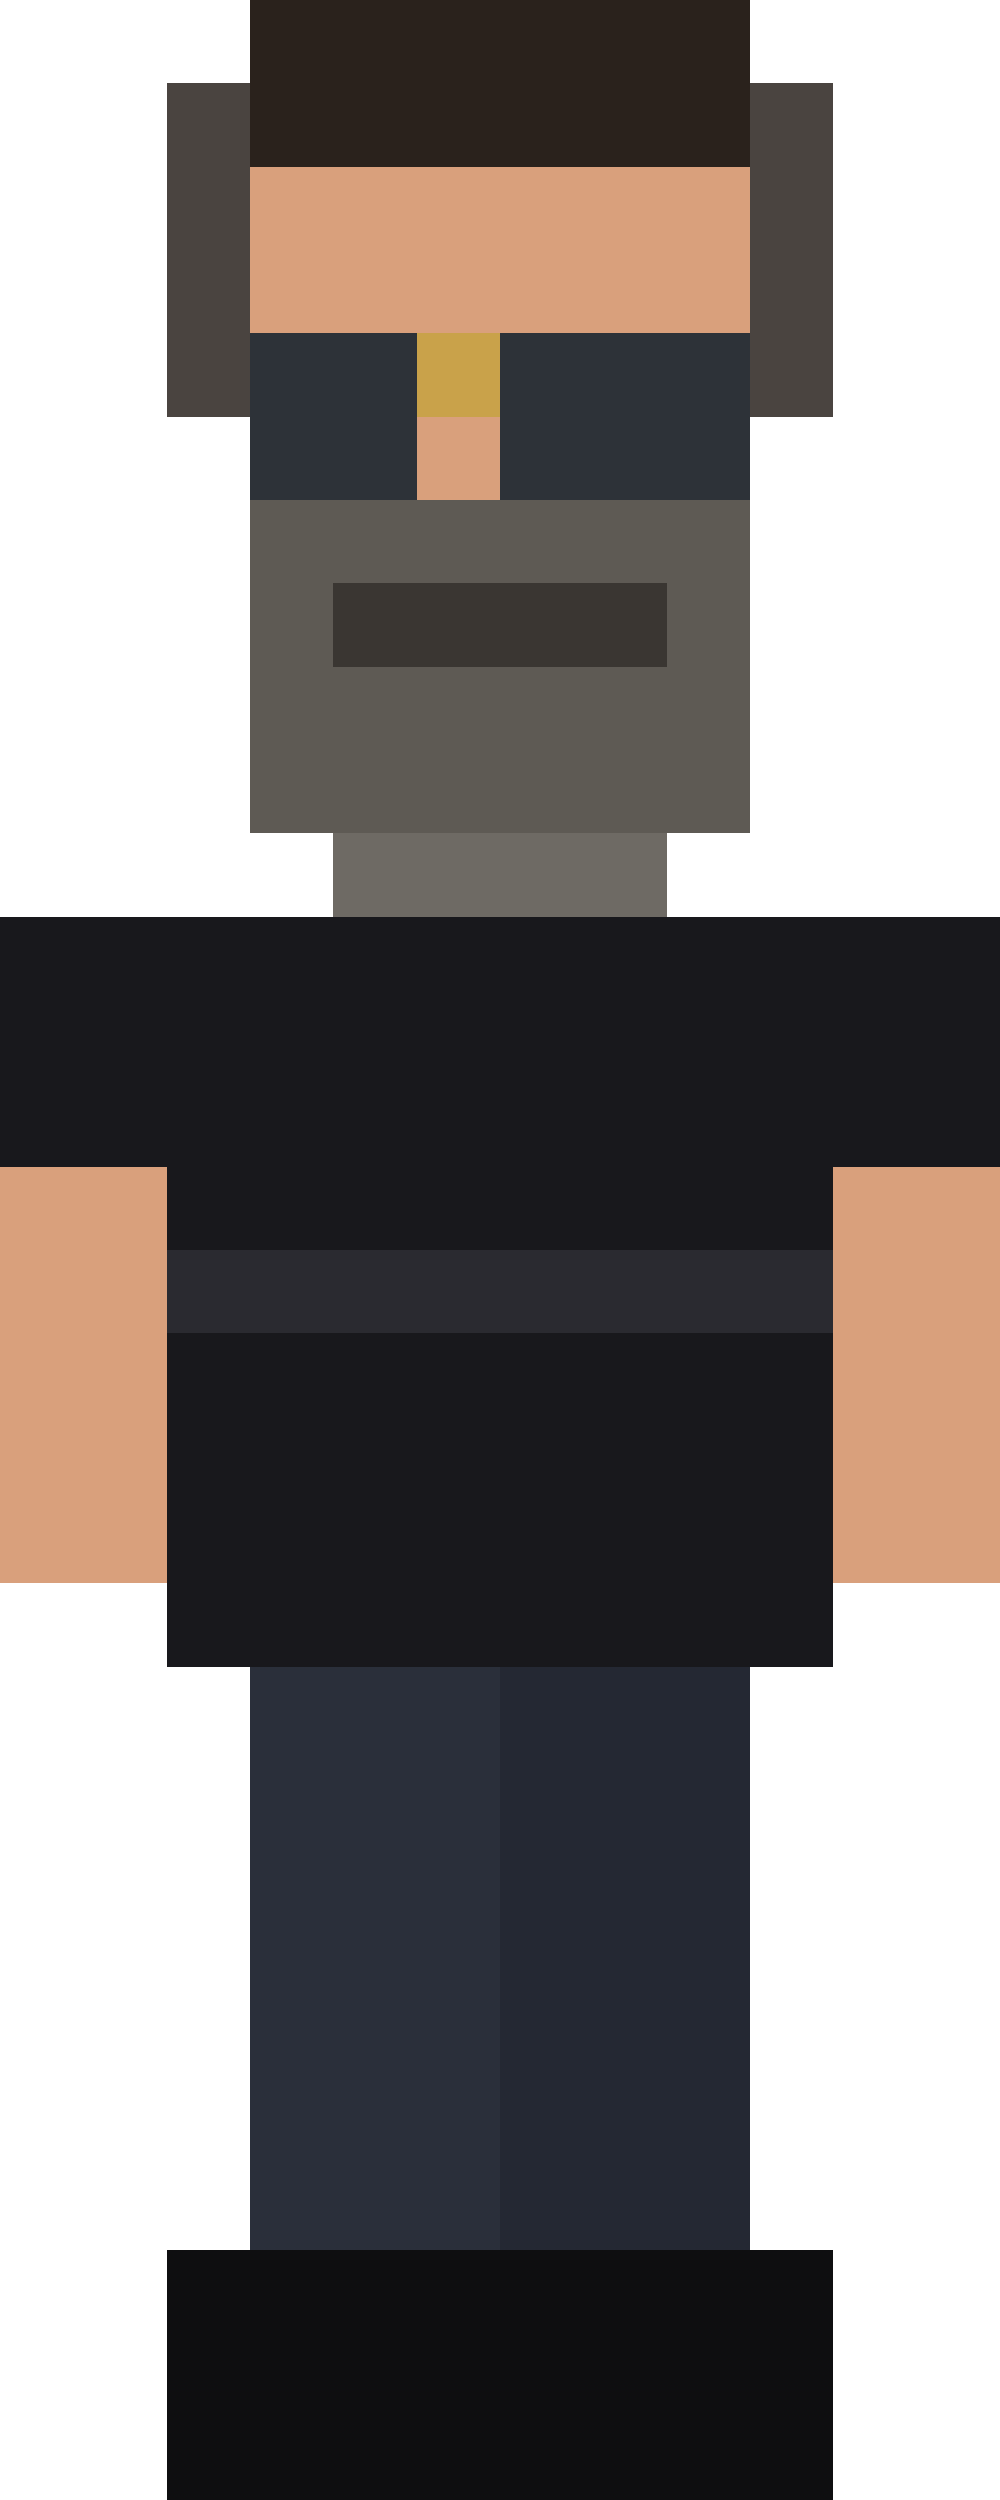
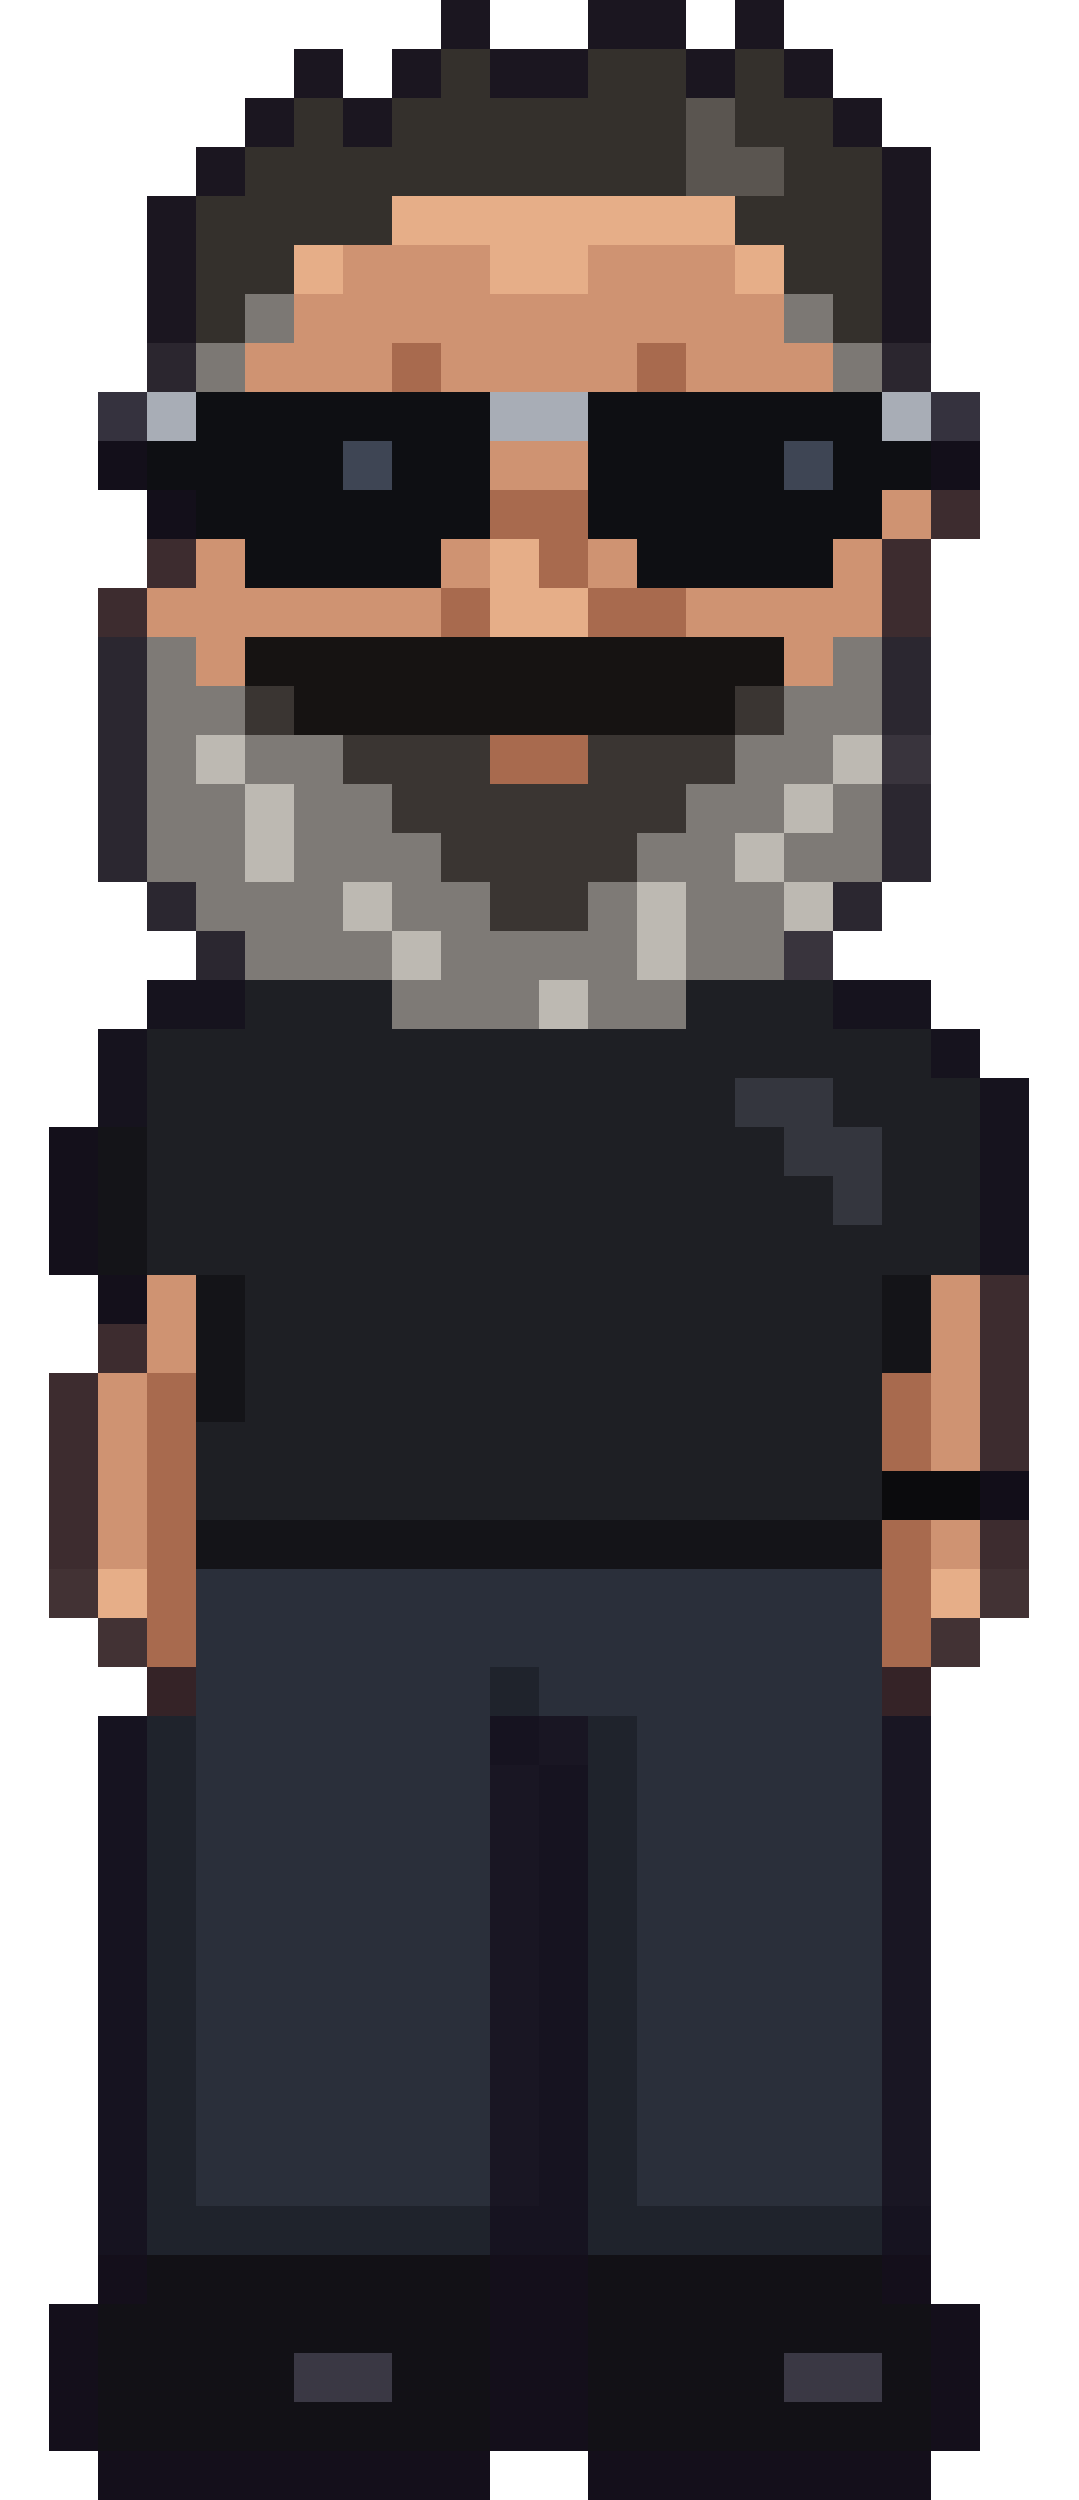
- <svg xmlns="http://www.w3.org/2000/svg" width="12" height="30" viewBox="0 0 12 30" shape-rendering="crispEdges">
-   <rect x="3" y="0" width="6" height="2" fill="#2a221c" />
-   <rect x="2" y="1" width="1" height="4" fill="#4a4440" />
-   <rect x="9" y="1" width="1" height="4" fill="#4a4440" />
-   <rect x="3" y="2" width="6" height="8" fill="#d9a07c" />
-   <rect x="3" y="4" width="6" height="1" fill="#c9a24a" />
-   <rect x="3" y="4" width="2" height="2" fill="#2d3238" />
-   <rect x="6" y="4" width="3" height="2" fill="#2d3238" />
-   <rect x="3" y="6" width="6" height="4" fill="#5e5a54" />
-   <rect x="4" y="7" width="4" height="1" fill="#3a3632" />
-   <rect x="4" y="10" width="4" height="1" fill="#6e6a64" />
-   <rect x="2" y="11" width="8" height="9" fill="#18181c" />
-   <rect x="0" y="11" width="2" height="3" fill="#18181c" />
-   <rect x="10" y="11" width="2" height="3" fill="#18181c" />
-   <rect x="0" y="14" width="2" height="5" fill="#d9a07c" />
-   <rect x="10" y="14" width="2" height="5" fill="#d9a07c" />
-   <rect x="2" y="15" width="8" height="1" fill="#2a2a30" />
-   <rect x="3" y="20" width="3" height="7" fill="#2a2f3a" />
-   <rect x="6" y="20" width="3" height="7" fill="#242833" />
-   <rect x="2" y="27" width="4" height="3" fill="#0e0e10" />
-   <rect x="6" y="27" width="4" height="3" fill="#0e0e10" />
+ <svg xmlns="http://www.w3.org/2000/svg" width="22" height="51" viewBox="0 0 22 51" shape-rendering="crispEdges">
+   <rect x="9" y="0" width="1" height="1" fill="#1b1620" />
+   <rect x="12" y="0" width="1" height="1" fill="#1b1620" />
+   <rect x="13" y="0" width="1" height="1" fill="#1b1620" />
+   <rect x="15" y="0" width="1" height="1" fill="#1b1620" />
+   <rect x="6" y="1" width="1" height="1" fill="#1b1620" />
+   <rect x="8" y="1" width="1" height="1" fill="#1b1620" />
+   <rect x="10" y="1" width="1" height="1" fill="#1b1620" />
+   <rect x="11" y="1" width="1" height="1" fill="#1b1620" />
+   <rect x="14" y="1" width="1" height="1" fill="#1b1620" />
+   <rect x="16" y="1" width="1" height="1" fill="#1b1620" />
+   <rect x="5" y="2" width="1" height="1" fill="#1b1620" />
+   <rect x="7" y="2" width="1" height="1" fill="#1b1620" />
+   <rect x="17" y="2" width="1" height="1" fill="#1b1620" />
+   <rect x="4" y="3" width="1" height="1" fill="#1b1620" />
+   <rect x="18" y="3" width="1" height="1" fill="#1b1620" />
+   <rect x="3" y="4" width="1" height="1" fill="#1b1620" />
+   <rect x="18" y="4" width="1" height="1" fill="#1b1620" />
+   <rect x="3" y="5" width="1" height="1" fill="#1b1620" />
+   <rect x="18" y="5" width="1" height="1" fill="#1b1620" />
+   <rect x="3" y="6" width="1" height="1" fill="#1b1620" />
+   <rect x="18" y="6" width="1" height="1" fill="#1b1620" />
+   <rect x="3" y="7" width="1" height="1" fill="#2b262f" />
+   <rect x="18" y="7" width="1" height="1" fill="#2b262f" />
+   <rect x="2" y="8" width="1" height="1" fill="#35323e" />
+   <rect x="19" y="8" width="1" height="1" fill="#35323e" />
+   <rect x="2" y="9" width="1" height="1" fill="#130f1a" />
+   <rect x="19" y="9" width="1" height="1" fill="#130f1a" />
+   <rect x="3" y="10" width="1" height="1" fill="#130f1a" />
+   <rect x="19" y="10" width="1" height="1" fill="#3d2c2f" />
+   <rect x="3" y="11" width="1" height="1" fill="#3d2c2f" />
+   <rect x="18" y="11" width="1" height="1" fill="#3d2c2f" />
+   <rect x="2" y="12" width="1" height="1" fill="#3d2c2f" />
+   <rect x="18" y="12" width="1" height="1" fill="#3d2c2f" />
+   <rect x="2" y="13" width="1" height="1" fill="#2b2730" />
+   <rect x="18" y="13" width="1" height="1" fill="#2b2730" />
+   <rect x="2" y="14" width="1" height="1" fill="#2b2730" />
+   <rect x="18" y="14" width="1" height="1" fill="#2b2730" />
+   <rect x="2" y="15" width="1" height="1" fill="#2b2730" />
+   <rect x="18" y="15" width="1" height="1" fill="#39343d" />
+   <rect x="2" y="16" width="1" height="1" fill="#2b2730" />
+   <rect x="18" y="16" width="1" height="1" fill="#2b2730" />
+   <rect x="2" y="17" width="1" height="1" fill="#2b2730" />
+   <rect x="18" y="17" width="1" height="1" fill="#2b2730" />
+   <rect x="3" y="18" width="1" height="1" fill="#2b2730" />
+   <rect x="17" y="18" width="1" height="1" fill="#2b2730" />
+   <rect x="4" y="19" width="1" height="1" fill="#2b2730" />
+   <rect x="16" y="19" width="1" height="1" fill="#39343d" />
+   <rect x="3" y="20" width="1" height="1" fill="#16131e" />
+   <rect x="4" y="20" width="1" height="1" fill="#16131e" />
+   <rect x="17" y="20" width="1" height="1" fill="#16131e" />
+   <rect x="18" y="20" width="1" height="1" fill="#16131e" />
+   <rect x="2" y="21" width="1" height="1" fill="#16131e" />
+   <rect x="19" y="21" width="1" height="1" fill="#16131e" />
+   <rect x="2" y="22" width="1" height="1" fill="#16131e" />
+   <rect x="20" y="22" width="1" height="1" fill="#16131e" />
+   <rect x="1" y="23" width="1" height="1" fill="#14101b" />
+   <rect x="20" y="23" width="1" height="1" fill="#16131e" />
+   <rect x="1" y="24" width="1" height="1" fill="#14101b" />
+   <rect x="20" y="24" width="1" height="1" fill="#16131e" />
+   <rect x="1" y="25" width="1" height="1" fill="#14101b" />
+   <rect x="20" y="25" width="1" height="1" fill="#16131e" />
+   <rect x="2" y="26" width="1" height="1" fill="#14101b" />
+   <rect x="20" y="26" width="1" height="1" fill="#3d2c2f" />
+   <rect x="2" y="27" width="1" height="1" fill="#3d2c2f" />
+   <rect x="20" y="27" width="1" height="1" fill="#3d2c2f" />
+   <rect x="1" y="28" width="1" height="1" fill="#3d2c2f" />
+   <rect x="20" y="28" width="1" height="1" fill="#3d2c2f" />
+   <rect x="1" y="29" width="1" height="1" fill="#3d2c2f" />
+   <rect x="20" y="29" width="1" height="1" fill="#3d2c2f" />
+   <rect x="1" y="30" width="1" height="1" fill="#3d2c2f" />
+   <rect x="20" y="30" width="1" height="1" fill="#120e19" />
+   <rect x="1" y="31" width="1" height="1" fill="#3d2c2f" />
+   <rect x="20" y="31" width="1" height="1" fill="#3d2c2f" />
+   <rect x="1" y="32" width="1" height="1" fill="#423234" />
+   <rect x="20" y="32" width="1" height="1" fill="#423234" />
+   <rect x="2" y="33" width="1" height="1" fill="#423234" />
+   <rect x="19" y="33" width="1" height="1" fill="#423234" />
+   <rect x="3" y="34" width="1" height="1" fill="#352327" />
+   <rect x="18" y="34" width="1" height="1" fill="#352327" />
+   <rect x="2" y="35" width="1" height="1" fill="#161320" />
+   <rect x="10" y="35" width="1" height="1" fill="#161320" />
+   <rect x="11" y="35" width="1" height="1" fill="#191623" />
+   <rect x="18" y="35" width="1" height="1" fill="#191623" />
+   <rect x="2" y="36" width="1" height="1" fill="#161320" />
+   <rect x="10" y="36" width="1" height="1" fill="#191623" />
+   <rect x="11" y="36" width="1" height="1" fill="#161320" />
+   <rect x="18" y="36" width="1" height="1" fill="#191623" />
+   <rect x="2" y="37" width="1" height="1" fill="#161320" />
+   <rect x="10" y="37" width="1" height="1" fill="#191623" />
+   <rect x="11" y="37" width="1" height="1" fill="#161320" />
+   <rect x="18" y="37" width="1" height="1" fill="#191623" />
+   <rect x="2" y="38" width="1" height="1" fill="#161320" />
+   <rect x="10" y="38" width="1" height="1" fill="#191623" />
+   <rect x="11" y="38" width="1" height="1" fill="#161320" />
+   <rect x="18" y="38" width="1" height="1" fill="#191623" />
+   <rect x="2" y="39" width="1" height="1" fill="#161320" />
+   <rect x="10" y="39" width="1" height="1" fill="#191623" />
+   <rect x="11" y="39" width="1" height="1" fill="#161320" />
+   <rect x="18" y="39" width="1" height="1" fill="#191623" />
+   <rect x="2" y="40" width="1" height="1" fill="#161320" />
+   <rect x="10" y="40" width="1" height="1" fill="#191623" />
+   <rect x="11" y="40" width="1" height="1" fill="#161320" />
+   <rect x="18" y="40" width="1" height="1" fill="#191623" />
+   <rect x="2" y="41" width="1" height="1" fill="#161320" />
+   <rect x="10" y="41" width="1" height="1" fill="#191623" />
+   <rect x="11" y="41" width="1" height="1" fill="#161320" />
+   <rect x="18" y="41" width="1" height="1" fill="#191623" />
+   <rect x="2" y="42" width="1" height="1" fill="#161320" />
+   <rect x="10" y="42" width="1" height="1" fill="#191623" />
+   <rect x="11" y="42" width="1" height="1" fill="#161320" />
+   <rect x="18" y="42" width="1" height="1" fill="#191623" />
+   <rect x="2" y="43" width="1" height="1" fill="#161320" />
+   <rect x="10" y="43" width="1" height="1" fill="#191623" />
+   <rect x="11" y="43" width="1" height="1" fill="#161320" />
+   <rect x="18" y="43" width="1" height="1" fill="#191623" />
+   <rect x="2" y="44" width="1" height="1" fill="#161320" />
+   <rect x="10" y="44" width="1" height="1" fill="#191623" />
+   <rect x="11" y="44" width="1" height="1" fill="#161320" />
+   <rect x="18" y="44" width="1" height="1" fill="#191623" />
+   <rect x="2" y="45" width="1" height="1" fill="#161320" />
+   <rect x="10" y="45" width="1" height="1" fill="#161320" />
+   <rect x="11" y="45" width="1" height="1" fill="#161320" />
+   <rect x="18" y="45" width="1" height="1" fill="#161320" />
+   <rect x="2" y="46" width="1" height="1" fill="#140f1b" />
+   <rect x="10" y="46" width="1" height="1" fill="#140f1b" />
+   <rect x="11" y="46" width="1" height="1" fill="#140f1b" />
+   <rect x="18" y="46" width="1" height="1" fill="#140f1b" />
+   <rect x="1" y="47" width="1" height="1" fill="#140f1b" />
+   <rect x="10" y="47" width="1" height="1" fill="#140f1b" />
+   <rect x="11" y="47" width="1" height="1" fill="#140f1b" />
+   <rect x="19" y="47" width="1" height="1" fill="#140f1b" />
+   <rect x="1" y="48" width="1" height="1" fill="#140f1b" />
+   <rect x="10" y="48" width="1" height="1" fill="#140f1b" />
+   <rect x="11" y="48" width="1" height="1" fill="#140f1b" />
+   <rect x="19" y="48" width="1" height="1" fill="#140f1b" />
+   <rect x="1" y="49" width="1" height="1" fill="#140f1b" />
+   <rect x="10" y="49" width="1" height="1" fill="#140f1b" />
+   <rect x="11" y="49" width="1" height="1" fill="#140f1b" />
+   <rect x="19" y="49" width="1" height="1" fill="#140f1b" />
+   <rect x="2" y="50" width="1" height="1" fill="#140f1b" />
+   <rect x="3" y="50" width="1" height="1" fill="#140f1b" />
+   <rect x="4" y="50" width="1" height="1" fill="#140f1b" />
+   <rect x="5" y="50" width="1" height="1" fill="#140f1b" />
+   <rect x="6" y="50" width="1" height="1" fill="#140f1b" />
+   <rect x="7" y="50" width="1" height="1" fill="#140f1b" />
+   <rect x="8" y="50" width="1" height="1" fill="#140f1b" />
+   <rect x="9" y="50" width="1" height="1" fill="#140f1b" />
+   <rect x="12" y="50" width="1" height="1" fill="#140f1b" />
+   <rect x="13" y="50" width="1" height="1" fill="#140f1b" />
+   <rect x="14" y="50" width="1" height="1" fill="#140f1b" />
+   <rect x="15" y="50" width="1" height="1" fill="#140f1b" />
+   <rect x="16" y="50" width="1" height="1" fill="#140f1b" />
+   <rect x="17" y="50" width="1" height="1" fill="#140f1b" />
+   <rect x="18" y="50" width="1" height="1" fill="#140f1b" />
+   <rect x="9" y="1" width="1" height="1" fill="#34302c" />
+   <rect x="12" y="1" width="2" height="1" fill="#34302c" />
+   <rect x="15" y="1" width="1" height="1" fill="#34302c" />
+   <rect x="6" y="2" width="1" height="1" fill="#34302c" />
+   <rect x="8" y="2" width="6" height="1" fill="#34302c" />
+   <rect x="14" y="2" width="1" height="1" fill="#5a5550" />
+   <rect x="15" y="2" width="2" height="1" fill="#34302c" />
+   <rect x="5" y="3" width="9" height="1" fill="#34302c" />
+   <rect x="14" y="3" width="2" height="1" fill="#5a5550" />
+   <rect x="16" y="3" width="2" height="1" fill="#34302c" />
+   <rect x="4" y="4" width="4" height="1" fill="#34302c" />
+   <rect x="8" y="4" width="7" height="1" fill="#e6ae88" />
+   <rect x="15" y="4" width="3" height="1" fill="#34302c" />
+   <rect x="4" y="5" width="2" height="1" fill="#34302c" />
+   <rect x="6" y="5" width="1" height="1" fill="#e6ae88" />
+   <rect x="7" y="5" width="3" height="1" fill="#cf9372" />
+   <rect x="10" y="5" width="2" height="1" fill="#e6ae88" />
+   <rect x="12" y="5" width="3" height="1" fill="#cf9372" />
+   <rect x="15" y="5" width="1" height="1" fill="#e6ae88" />
+   <rect x="16" y="5" width="2" height="1" fill="#34302c" />
+   <rect x="4" y="6" width="1" height="1" fill="#34302c" />
+   <rect x="5" y="6" width="1" height="1" fill="#7c7874" />
+   <rect x="6" y="6" width="10" height="1" fill="#cf9372" />
+   <rect x="16" y="6" width="1" height="1" fill="#7c7874" />
+   <rect x="17" y="6" width="1" height="1" fill="#34302c" />
+   <rect x="4" y="7" width="1" height="1" fill="#7c7874" />
+   <rect x="5" y="7" width="3" height="1" fill="#cf9372" />
+   <rect x="8" y="7" width="1" height="1" fill="#a86a4e" />
+   <rect x="9" y="7" width="4" height="1" fill="#cf9372" />
+   <rect x="13" y="7" width="1" height="1" fill="#a86a4e" />
+   <rect x="14" y="7" width="3" height="1" fill="#cf9372" />
+   <rect x="17" y="7" width="1" height="1" fill="#7c7874" />
+   <rect x="3" y="8" width="1" height="1" fill="#a8adb6" />
+   <rect x="4" y="8" width="6" height="1" fill="#0e0f13" />
+   <rect x="10" y="8" width="2" height="1" fill="#a8adb6" />
+   <rect x="12" y="8" width="6" height="1" fill="#0e0f13" />
+   <rect x="18" y="8" width="1" height="1" fill="#a8adb6" />
+   <rect x="3" y="9" width="4" height="1" fill="#0e0f13" />
+   <rect x="7" y="9" width="1" height="1" fill="#3e4554" />
+   <rect x="8" y="9" width="2" height="1" fill="#0e0f13" />
+   <rect x="10" y="9" width="2" height="1" fill="#cf9372" />
+   <rect x="12" y="9" width="4" height="1" fill="#0e0f13" />
+   <rect x="16" y="9" width="1" height="1" fill="#3e4554" />
+   <rect x="17" y="9" width="2" height="1" fill="#0e0f13" />
+   <rect x="4" y="10" width="6" height="1" fill="#0e0f13" />
+   <rect x="10" y="10" width="2" height="1" fill="#a86a4e" />
+   <rect x="12" y="10" width="6" height="1" fill="#0e0f13" />
+   <rect x="18" y="10" width="1" height="1" fill="#cf9372" />
+   <rect x="4" y="11" width="1" height="1" fill="#cf9372" />
+   <rect x="5" y="11" width="4" height="1" fill="#0e0f13" />
+   <rect x="9" y="11" width="1" height="1" fill="#cf9372" />
+   <rect x="10" y="11" width="1" height="1" fill="#e6ae88" />
+   <rect x="11" y="11" width="1" height="1" fill="#a86a4e" />
+   <rect x="12" y="11" width="1" height="1" fill="#cf9372" />
+   <rect x="13" y="11" width="4" height="1" fill="#0e0f13" />
+   <rect x="17" y="11" width="1" height="1" fill="#cf9372" />
+   <rect x="3" y="12" width="6" height="1" fill="#cf9372" />
+   <rect x="9" y="12" width="1" height="1" fill="#a86a4e" />
+   <rect x="10" y="12" width="2" height="1" fill="#e6ae88" />
+   <rect x="12" y="12" width="2" height="1" fill="#a86a4e" />
+   <rect x="14" y="12" width="4" height="1" fill="#cf9372" />
+   <rect x="3" y="13" width="1" height="1" fill="#7e7a76" />
+   <rect x="4" y="13" width="1" height="1" fill="#cf9372" />
+   <rect x="5" y="13" width="11" height="1" fill="#161312" />
+   <rect x="16" y="13" width="1" height="1" fill="#cf9372" />
+   <rect x="17" y="13" width="1" height="1" fill="#7e7a76" />
+   <rect x="3" y="14" width="2" height="1" fill="#7e7a76" />
+   <rect x="5" y="14" width="1" height="1" fill="#3a3532" />
+   <rect x="6" y="14" width="9" height="1" fill="#161312" />
+   <rect x="15" y="14" width="1" height="1" fill="#3a3532" />
+   <rect x="16" y="14" width="2" height="1" fill="#7e7a76" />
+   <rect x="3" y="15" width="1" height="1" fill="#7e7a76" />
+   <rect x="4" y="15" width="1" height="1" fill="#bdb9b2" />
+   <rect x="5" y="15" width="2" height="1" fill="#7e7a76" />
+   <rect x="7" y="15" width="3" height="1" fill="#3a3532" />
+   <rect x="10" y="15" width="2" height="1" fill="#a86a4e" />
+   <rect x="12" y="15" width="3" height="1" fill="#3a3532" />
+   <rect x="15" y="15" width="2" height="1" fill="#7e7a76" />
+   <rect x="17" y="15" width="1" height="1" fill="#bdb9b2" />
+   <rect x="3" y="16" width="2" height="1" fill="#7e7a76" />
+   <rect x="5" y="16" width="1" height="1" fill="#bdb9b2" />
+   <rect x="6" y="16" width="2" height="1" fill="#7e7a76" />
+   <rect x="8" y="16" width="6" height="1" fill="#3a3532" />
+   <rect x="14" y="16" width="2" height="1" fill="#7e7a76" />
+   <rect x="16" y="16" width="1" height="1" fill="#bdb9b2" />
+   <rect x="17" y="16" width="1" height="1" fill="#7e7a76" />
+   <rect x="3" y="17" width="2" height="1" fill="#7e7a76" />
+   <rect x="5" y="17" width="1" height="1" fill="#bdb9b2" />
+   <rect x="6" y="17" width="3" height="1" fill="#7e7a76" />
+   <rect x="9" y="17" width="4" height="1" fill="#3a3532" />
+   <rect x="13" y="17" width="2" height="1" fill="#7e7a76" />
+   <rect x="15" y="17" width="1" height="1" fill="#bdb9b2" />
+   <rect x="16" y="17" width="2" height="1" fill="#7e7a76" />
+   <rect x="4" y="18" width="3" height="1" fill="#7e7a76" />
+   <rect x="7" y="18" width="1" height="1" fill="#bdb9b2" />
+   <rect x="8" y="18" width="2" height="1" fill="#7e7a76" />
+   <rect x="10" y="18" width="2" height="1" fill="#3a3532" />
+   <rect x="12" y="18" width="1" height="1" fill="#7e7a76" />
+   <rect x="13" y="18" width="1" height="1" fill="#bdb9b2" />
+   <rect x="14" y="18" width="2" height="1" fill="#7e7a76" />
+   <rect x="16" y="18" width="1" height="1" fill="#bdb9b2" />
+   <rect x="5" y="19" width="3" height="1" fill="#7e7a76" />
+   <rect x="8" y="19" width="1" height="1" fill="#bdb9b2" />
+   <rect x="9" y="19" width="4" height="1" fill="#7e7a76" />
+   <rect x="13" y="19" width="1" height="1" fill="#bdb9b2" />
+   <rect x="14" y="19" width="2" height="1" fill="#7e7a76" />
+   <rect x="5" y="20" width="3" height="1" fill="#1e1f24" />
+   <rect x="8" y="20" width="3" height="1" fill="#7e7a76" />
+   <rect x="11" y="20" width="1" height="1" fill="#bdb9b2" />
+   <rect x="12" y="20" width="2" height="1" fill="#7e7a76" />
+   <rect x="14" y="20" width="3" height="1" fill="#1e1f24" />
+   <rect x="3" y="21" width="16" height="1" fill="#1e1f24" />
+   <rect x="3" y="22" width="12" height="1" fill="#1e1f24" />
+   <rect x="15" y="22" width="2" height="1" fill="#34363e" />
+   <rect x="17" y="22" width="3" height="1" fill="#1e1f24" />
+   <rect x="2" y="23" width="1" height="1" fill="#141418" />
+   <rect x="3" y="23" width="13" height="1" fill="#1e1f24" />
+   <rect x="16" y="23" width="2" height="1" fill="#34363e" />
+   <rect x="18" y="23" width="2" height="1" fill="#1e1f24" />
+   <rect x="2" y="24" width="1" height="1" fill="#141418" />
+   <rect x="3" y="24" width="14" height="1" fill="#1e1f24" />
+   <rect x="17" y="24" width="1" height="1" fill="#34363e" />
+   <rect x="18" y="24" width="2" height="1" fill="#1e1f24" />
+   <rect x="2" y="25" width="1" height="1" fill="#141418" />
+   <rect x="3" y="25" width="17" height="1" fill="#1e1f24" />
+   <rect x="3" y="26" width="1" height="1" fill="#cf9372" />
+   <rect x="4" y="26" width="1" height="1" fill="#141418" />
+   <rect x="5" y="26" width="13" height="1" fill="#1e1f24" />
+   <rect x="18" y="26" width="1" height="1" fill="#141418" />
+   <rect x="19" y="26" width="1" height="1" fill="#cf9372" />
+   <rect x="3" y="27" width="1" height="1" fill="#cf9372" />
+   <rect x="4" y="27" width="1" height="1" fill="#141418" />
+   <rect x="5" y="27" width="13" height="1" fill="#1e1f24" />
+   <rect x="18" y="27" width="1" height="1" fill="#141418" />
+   <rect x="19" y="27" width="1" height="1" fill="#cf9372" />
+   <rect x="2" y="28" width="1" height="1" fill="#cf9372" />
+   <rect x="3" y="28" width="1" height="1" fill="#a86a4e" />
+   <rect x="4" y="28" width="1" height="1" fill="#141418" />
+   <rect x="5" y="28" width="13" height="1" fill="#1e1f24" />
+   <rect x="18" y="28" width="1" height="1" fill="#a86a4e" />
+   <rect x="19" y="28" width="1" height="1" fill="#cf9372" />
+   <rect x="2" y="29" width="1" height="1" fill="#cf9372" />
+   <rect x="3" y="29" width="1" height="1" fill="#a86a4e" />
+   <rect x="4" y="29" width="14" height="1" fill="#1e1f24" />
+   <rect x="18" y="29" width="1" height="1" fill="#a86a4e" />
+   <rect x="19" y="29" width="1" height="1" fill="#cf9372" />
+   <rect x="2" y="30" width="1" height="1" fill="#cf9372" />
+   <rect x="3" y="30" width="1" height="1" fill="#a86a4e" />
+   <rect x="4" y="30" width="14" height="1" fill="#1e1f24" />
+   <rect x="18" y="30" width="2" height="1" fill="#0b0b0d" />
+   <rect x="2" y="31" width="1" height="1" fill="#cf9372" />
+   <rect x="3" y="31" width="1" height="1" fill="#a86a4e" />
+   <rect x="4" y="31" width="14" height="1" fill="#141418" />
+   <rect x="18" y="31" width="1" height="1" fill="#a86a4e" />
+   <rect x="19" y="31" width="1" height="1" fill="#cf9372" />
+   <rect x="2" y="32" width="1" height="1" fill="#e6ae88" />
+   <rect x="3" y="32" width="1" height="1" fill="#a86a4e" />
+   <rect x="4" y="32" width="14" height="1" fill="#2a2f3a" />
+   <rect x="18" y="32" width="1" height="1" fill="#a86a4e" />
+   <rect x="19" y="32" width="1" height="1" fill="#e6ae88" />
+   <rect x="3" y="33" width="1" height="1" fill="#a86a4e" />
+   <rect x="4" y="33" width="14" height="1" fill="#2a2f3a" />
+   <rect x="18" y="33" width="1" height="1" fill="#a86a4e" />
+   <rect x="4" y="34" width="6" height="1" fill="#2a2f3a" />
+   <rect x="10" y="34" width="1" height="1" fill="#1f232c" />
+   <rect x="11" y="34" width="7" height="1" fill="#2a2f3a" />
+   <rect x="3" y="35" width="1" height="1" fill="#1f232c" />
+   <rect x="4" y="35" width="6" height="1" fill="#2a2f3a" />
+   <rect x="12" y="35" width="1" height="1" fill="#1f232c" />
+   <rect x="13" y="35" width="5" height="1" fill="#2a2f3a" />
+   <rect x="3" y="36" width="1" height="1" fill="#1f232c" />
+   <rect x="4" y="36" width="6" height="1" fill="#2a2f3a" />
+   <rect x="12" y="36" width="1" height="1" fill="#1f232c" />
+   <rect x="13" y="36" width="5" height="1" fill="#2a2f3a" />
+   <rect x="3" y="37" width="1" height="1" fill="#1f232c" />
+   <rect x="4" y="37" width="6" height="1" fill="#2a2f3a" />
+   <rect x="12" y="37" width="1" height="1" fill="#1f232c" />
+   <rect x="13" y="37" width="5" height="1" fill="#2a2f3a" />
+   <rect x="3" y="38" width="1" height="1" fill="#1f232c" />
+   <rect x="4" y="38" width="6" height="1" fill="#2a2f3a" />
+   <rect x="12" y="38" width="1" height="1" fill="#1f232c" />
+   <rect x="13" y="38" width="5" height="1" fill="#2a2f3a" />
+   <rect x="3" y="39" width="1" height="1" fill="#1f232c" />
+   <rect x="4" y="39" width="6" height="1" fill="#2a2f3a" />
+   <rect x="12" y="39" width="1" height="1" fill="#1f232c" />
+   <rect x="13" y="39" width="5" height="1" fill="#2a2f3a" />
+   <rect x="3" y="40" width="1" height="1" fill="#1f232c" />
+   <rect x="4" y="40" width="6" height="1" fill="#2a2f3a" />
+   <rect x="12" y="40" width="1" height="1" fill="#1f232c" />
+   <rect x="13" y="40" width="5" height="1" fill="#2a2f3a" />
+   <rect x="3" y="41" width="1" height="1" fill="#1f232c" />
+   <rect x="4" y="41" width="6" height="1" fill="#2a2f3a" />
+   <rect x="12" y="41" width="1" height="1" fill="#1f232c" />
+   <rect x="13" y="41" width="5" height="1" fill="#2a2f3a" />
+   <rect x="3" y="42" width="1" height="1" fill="#1f232c" />
+   <rect x="4" y="42" width="6" height="1" fill="#2a2f3a" />
+   <rect x="12" y="42" width="1" height="1" fill="#1f232c" />
+   <rect x="13" y="42" width="5" height="1" fill="#2a2f3a" />
+   <rect x="3" y="43" width="1" height="1" fill="#1f232c" />
+   <rect x="4" y="43" width="6" height="1" fill="#2a2f3a" />
+   <rect x="12" y="43" width="1" height="1" fill="#1f232c" />
+   <rect x="13" y="43" width="5" height="1" fill="#2a2f3a" />
+   <rect x="3" y="44" width="1" height="1" fill="#1f232c" />
+   <rect x="4" y="44" width="6" height="1" fill="#2a2f3a" />
+   <rect x="12" y="44" width="1" height="1" fill="#1f232c" />
+   <rect x="13" y="44" width="5" height="1" fill="#2a2f3a" />
+   <rect x="3" y="45" width="7" height="1" fill="#1f232c" />
+   <rect x="12" y="45" width="6" height="1" fill="#1f232c" />
+   <rect x="3" y="46" width="7" height="1" fill="#121116" />
+   <rect x="12" y="46" width="6" height="1" fill="#121116" />
+   <rect x="2" y="47" width="8" height="1" fill="#121116" />
+   <rect x="12" y="47" width="7" height="1" fill="#121116" />
+   <rect x="2" y="48" width="4" height="1" fill="#121116" />
+   <rect x="6" y="48" width="2" height="1" fill="#3a3844" />
+   <rect x="8" y="48" width="2" height="1" fill="#121116" />
+   <rect x="12" y="48" width="4" height="1" fill="#121116" />
+   <rect x="16" y="48" width="2" height="1" fill="#3a3844" />
+   <rect x="18" y="48" width="1" height="1" fill="#121116" />
+   <rect x="2" y="49" width="8" height="1" fill="#121116" />
+   <rect x="12" y="49" width="7" height="1" fill="#121116" />
</svg>
